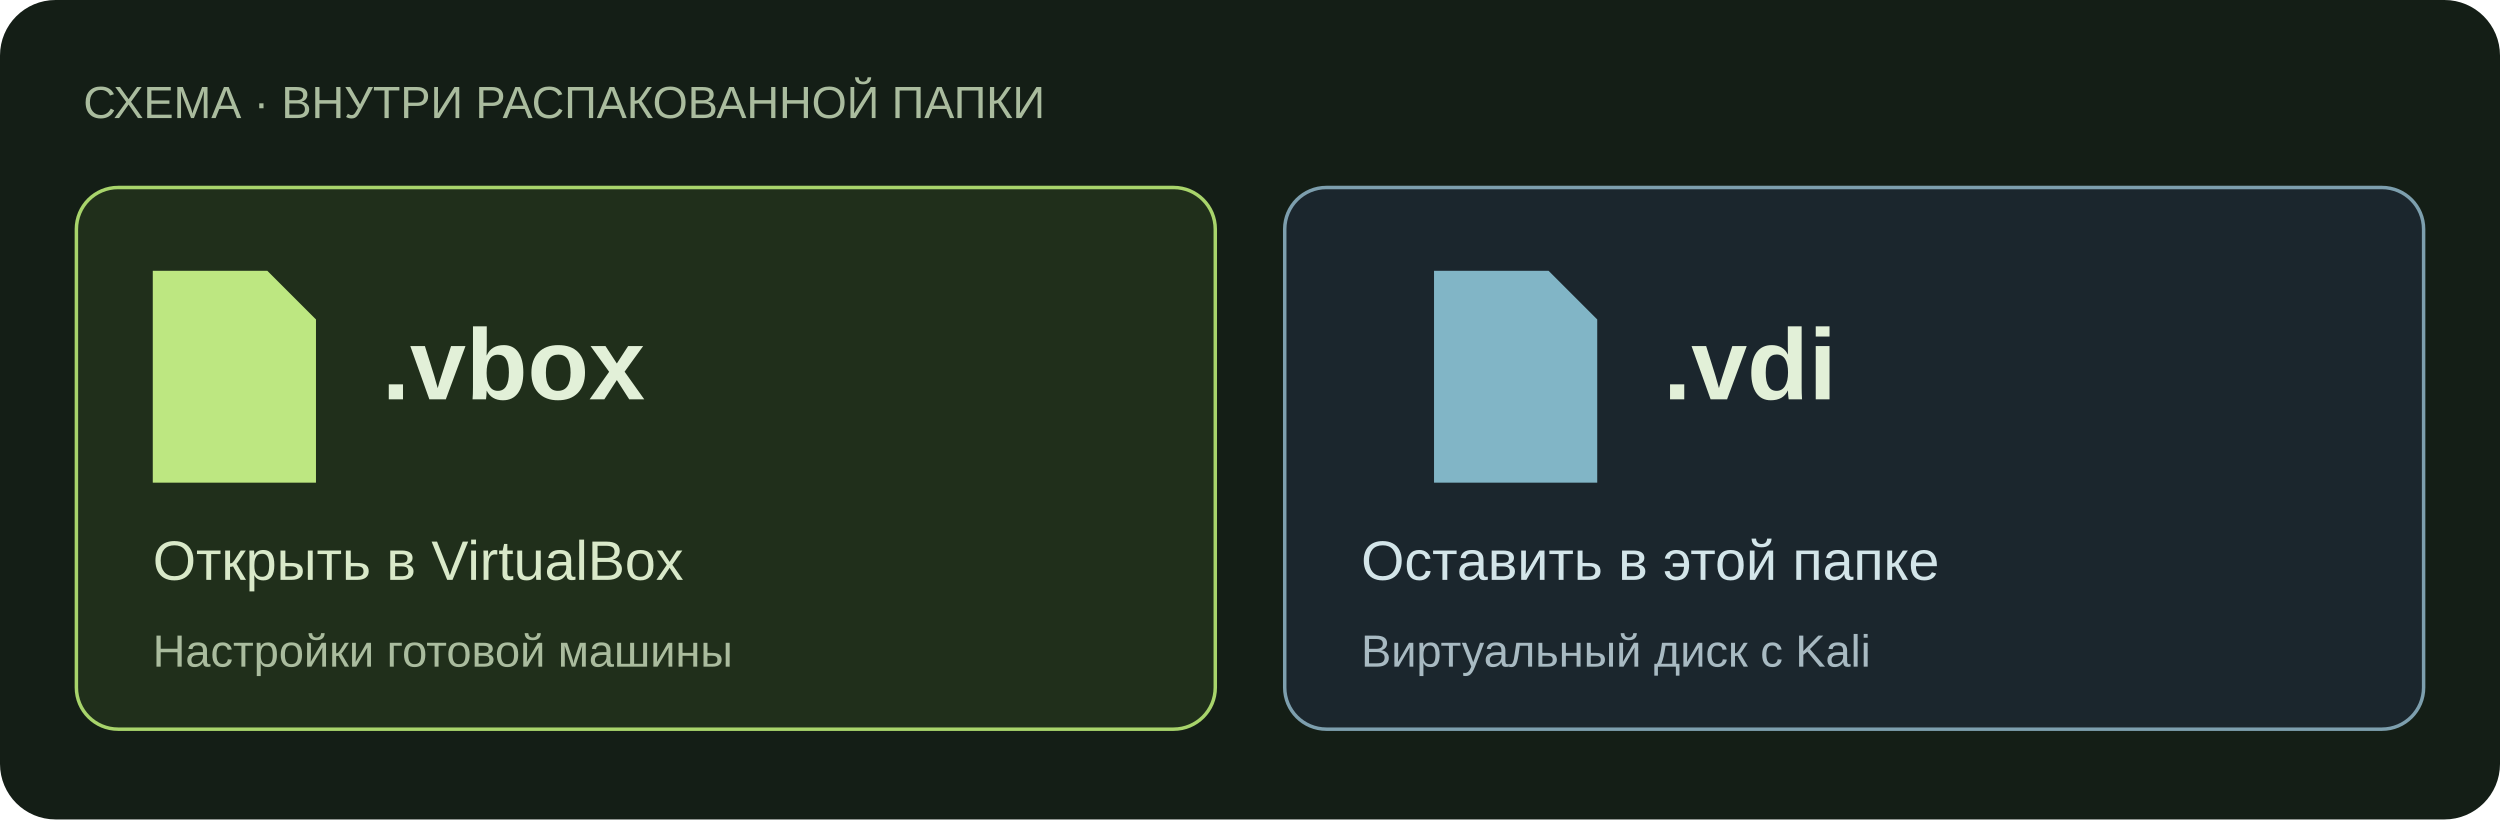
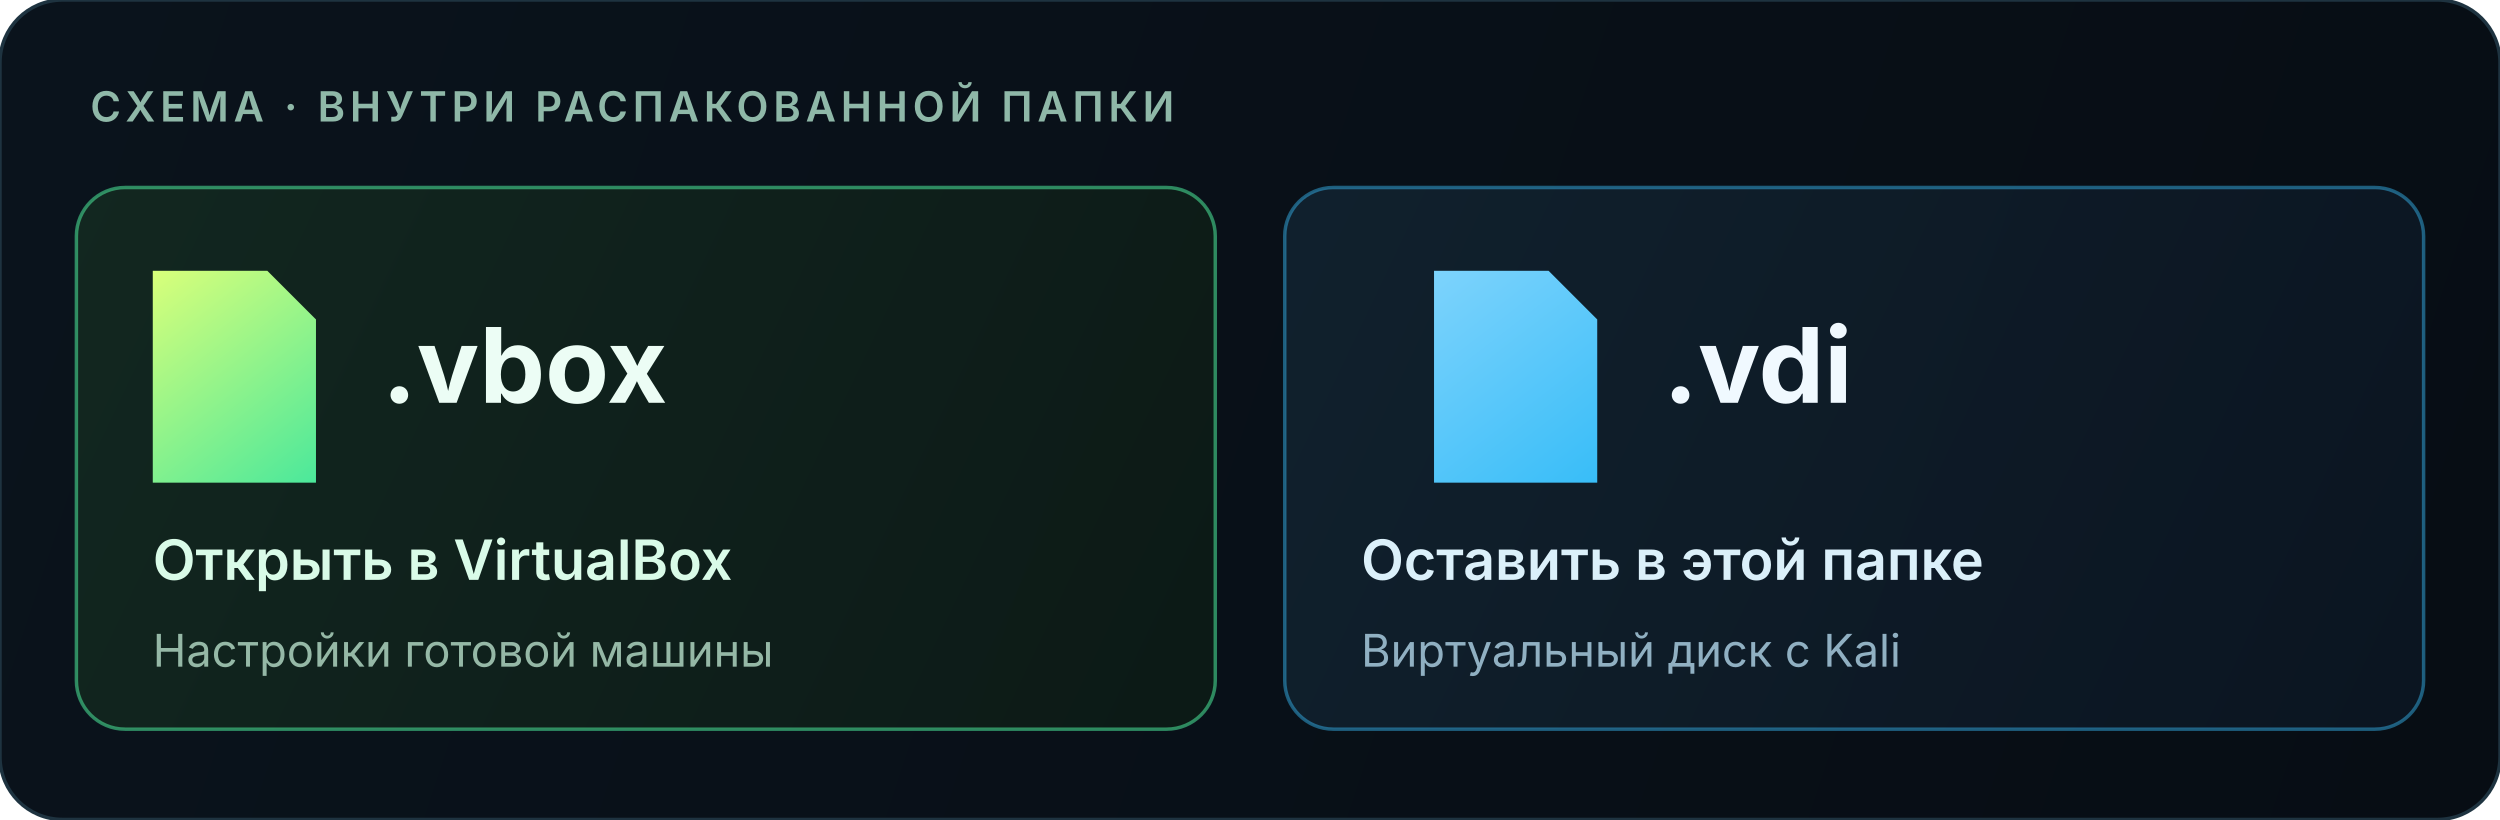
<svg xmlns="http://www.w3.org/2000/svg" viewBox="0 0 720 236" role="img" aria-labelledby="title desc">
-   <rect width="720" height="236" rx="16" fill="#141e16" />
-   <g font-family="Arial, sans-serif">
-     <text x="24" y="34" fill="#aabc9e" font-size="13">СХЕМА · ВНУТРИ РАСПАКОВАННОЙ ПАПКИ</text>
-     <rect x="22" y="54" width="328" height="156" rx="12" fill="#202f1b" stroke="#a8d46b" />
-     <rect x="370" y="54" width="328" height="156" rx="12" fill="#1b262d" stroke="#7d9fae" />
-     <path d="M44 78h33l14 14v47H44z" fill="#bde781" />
-     <path d="M413 78h33l14 14v47h-47z" fill="#81b5c6" />
-     <text x="110" y="115" fill="#e2f0d8" font-size="29" font-weight="bold">.vbox</text>
-     <text x="479" y="115" fill="#e2f0d8" font-size="29" font-weight="bold">.vdi</text>
-     <text x="44" y="167" fill="#d9e9c9" font-size="16">Открыть в VirtualBox</text>
-     <text x="44" y="192" fill="#aabc9e" font-size="13">Настройки готовой машины</text>
-     <text x="392" y="167" fill="#d3e5e9" font-size="16">Оставить в этой папке</text>
-     <text x="392" y="192" fill="#a8bac2" font-size="13">Виртуальный диск с Kali</text>
+   <defs>
+     <linearGradient id="bg" x1="0" y1="0" x2="720" y2="236" gradientUnits="userSpaceOnUse">
+       <stop offset="0%" stop-color="#0a131c" />
+       <stop offset="100%" stop-color="#070d14" />
+     </linearGradient>
+     <linearGradient id="cardL" x1="22" y1="54" x2="350" y2="210" gradientUnits="userSpaceOnUse">
+       <stop offset="0%" stop-color="#132920" stop-opacity="0.9" />
+       <stop offset="100%" stop-color="#0c1a16" stop-opacity="0.9" />
+     </linearGradient>
+     <linearGradient id="cardR" x1="370" y1="54" x2="698" y2="210" gradientUnits="userSpaceOnUse">
+       <stop offset="0%" stop-color="#112230" stop-opacity="0.9" />
+       <stop offset="100%" stop-color="#0b1622" stop-opacity="0.9" />
+     </linearGradient>
+     <linearGradient id="accentL" x1="44" y1="78" x2="91" y2="139" gradientUnits="userSpaceOnUse">
+       <stop offset="0%" stop-color="#d9ff7a" />
+       <stop offset="100%" stop-color="#4be89b" />
+     </linearGradient>
+     <linearGradient id="accentR" x1="413" y1="78" x2="460" y2="139" gradientUnits="userSpaceOnUse">
+       <stop offset="0%" stop-color="#7dd3fc" />
+       <stop offset="100%" stop-color="#38bdf8" />
+     </linearGradient>
+   </defs>
+   <rect width="720" height="236" rx="18" fill="url(#bg)" stroke="#1e3340" />
+   <g font-family="system-ui, -apple-system, 'Segoe UI', sans-serif">
+     <text x="26" y="35" fill="#8fb8a8" font-size="12" font-weight="600" letter-spacing="1.4">СХЕМА · ВНУТРИ РАСПАКОВАННОЙ ПАПКИ</text>
+     <rect x="22" y="54" width="328" height="156" rx="14" fill="url(#cardL)" stroke="#4be89b" stroke-opacity="0.55" />
+     <rect x="370" y="54" width="328" height="156" rx="14" fill="url(#cardR)" stroke="#38bdf8" stroke-opacity="0.45" />
+     <path d="M44 78h33l14 14v47H44z" rx="4" fill="url(#accentL)" />
+     <path d="M413 78h33l14 14v47h-47z" rx="4" fill="url(#accentR)" />
+     <text x="110" y="116" fill="#ecfdf5" font-size="30" font-weight="700">.vbox</text>
+     <text x="479" y="116" fill="#f0f9ff" font-size="30" font-weight="700">.vdi</text>
+     <text x="44" y="167" fill="#d9fbe8" font-size="16" font-weight="600">Открыть в VirtualBox</text>
+     <text x="44" y="192" fill="#95b8a6" font-size="13">Настройки готовой машины</text>
+     <text x="392" y="167" fill="#dbf0fa" font-size="16" font-weight="600">Оставить в этой папке</text>
+     <text x="392" y="192" fill="#90b0c2" font-size="13">Виртуальный диск с Kali</text>
  </g>
</svg>
